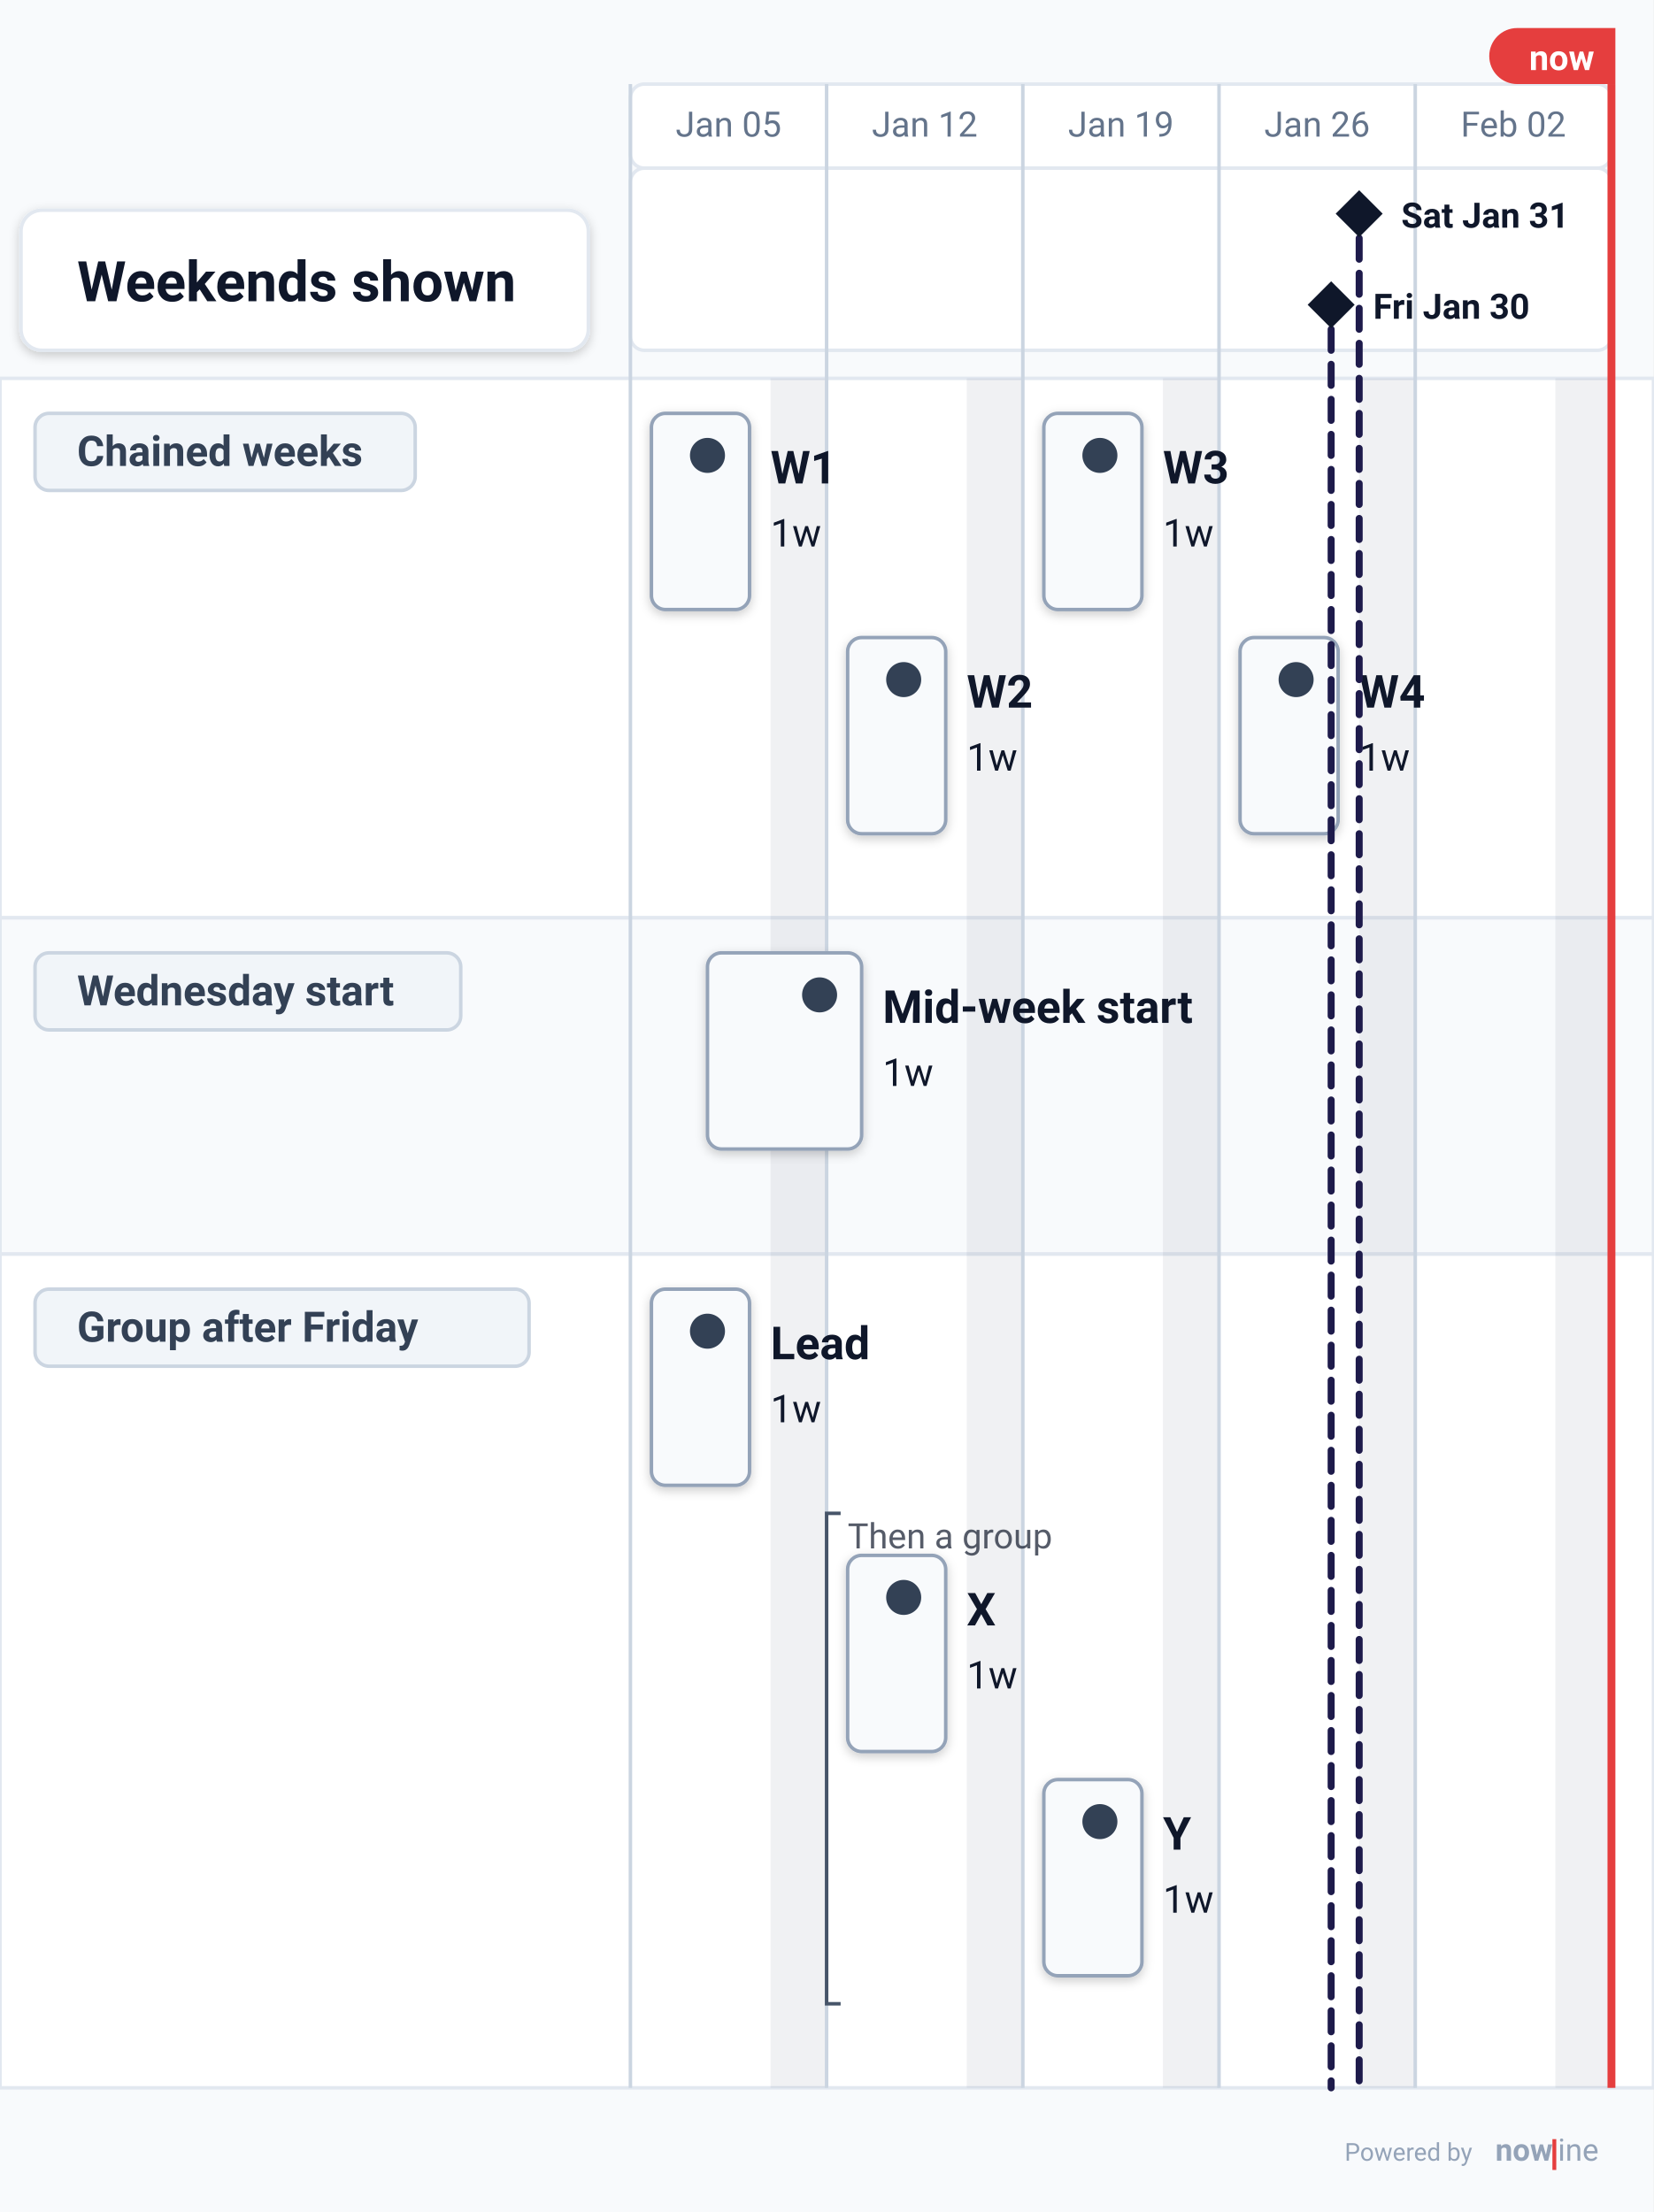
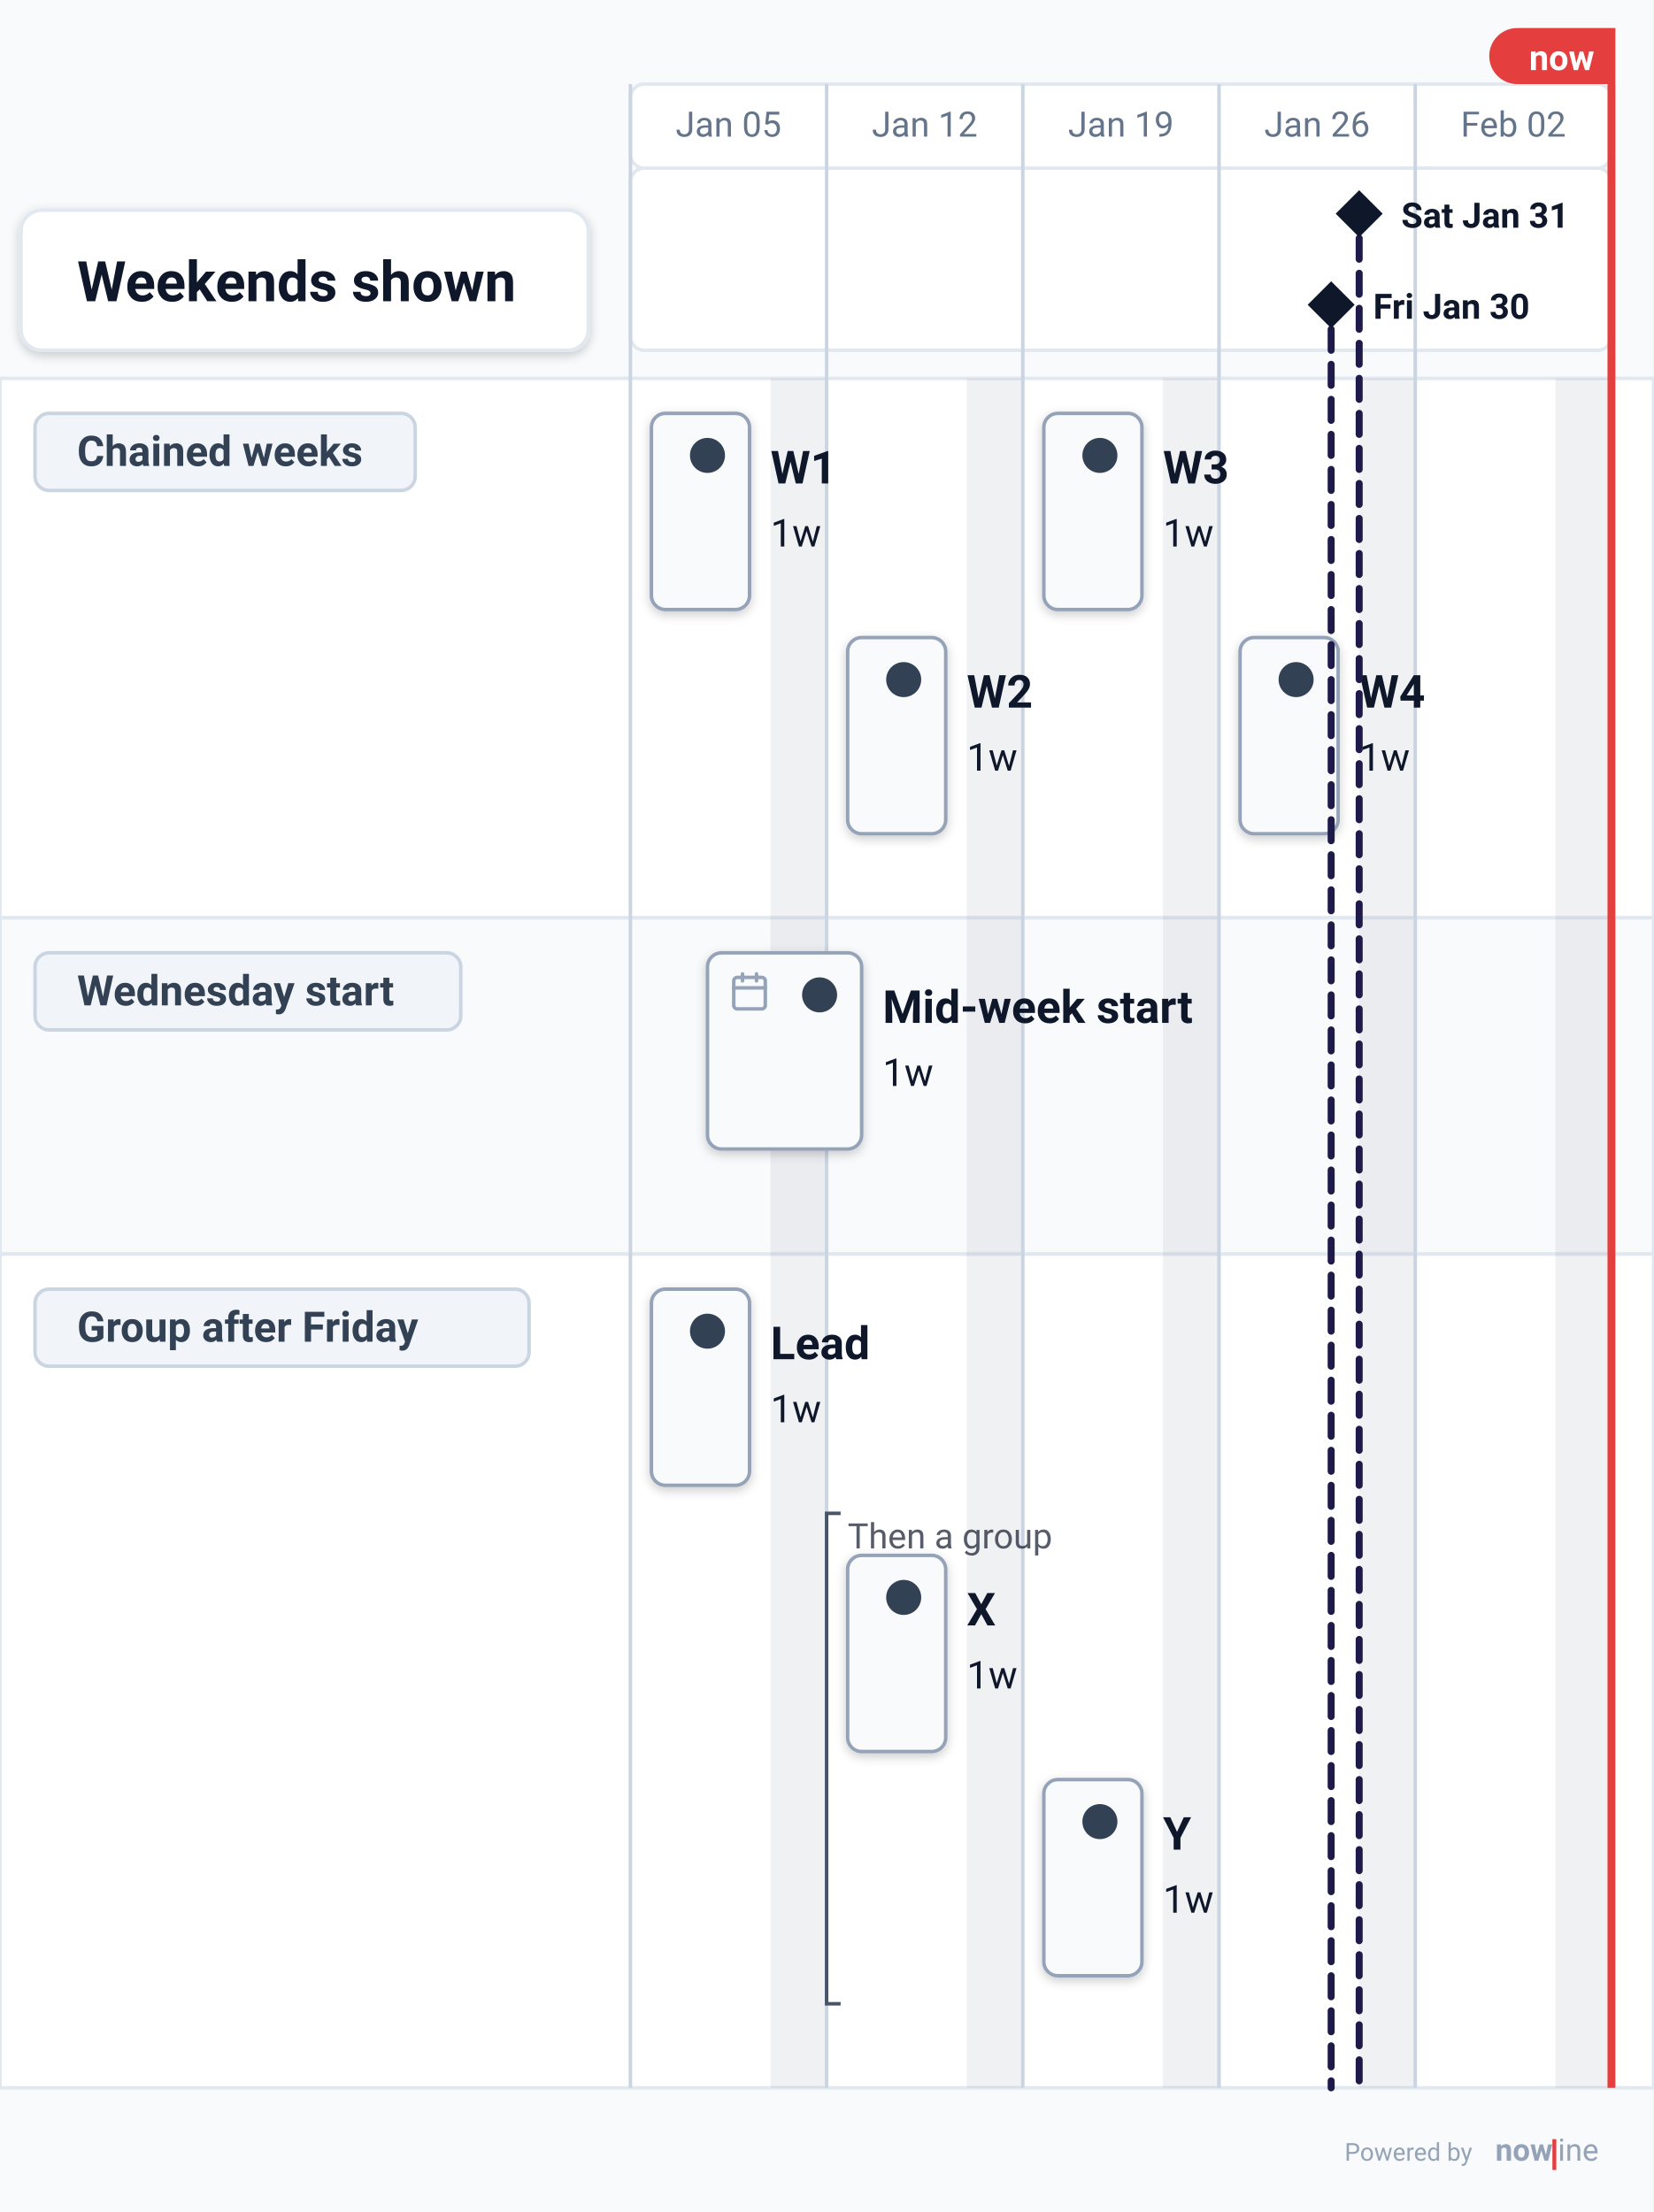
<svg xmlns="http://www.w3.org/2000/svg" data-generator="nowline" data-theme="light" height="631.44" viewBox="0 0 471.92 631.44" width="471.92">
  <defs>
    <filter height="200%" id="nl-0-root-shadow-subtle" width="200%" x="-50%" y="-50%">
      <feGaussianBlur in="SourceAlpha" stdDeviation="1.5" />
      <feOffset dx="0" dy="1" result="offsetblur" />
      <feComponentTransfer>
        <feFuncA type="linear" slope="0.2" />
      </feComponentTransfer>
      <feMerge>
        <feMergeNode />
        <feMergeNode in="SourceGraphic" />
      </feMerge>
    </filter>
    <filter height="200%" id="nl-0-root-shadow-soft" width="200%" x="-50%" y="-50%">
      <feGaussianBlur in="SourceAlpha" stdDeviation="5" />
      <feOffset dx="0" dy="3" result="offsetblur" />
      <feComponentTransfer>
        <feFuncA type="linear" slope="0.3" />
      </feComponentTransfer>
      <feMerge>
        <feMergeNode />
        <feMergeNode in="SourceGraphic" />
      </feMerge>
    </filter>
    <filter height="200%" id="nl-0-root-shadow-hard" width="200%" x="-50%" y="-50%">
      <feGaussianBlur in="SourceAlpha" stdDeviation="0" />
      <feOffset dx="2" dy="2" result="offsetblur" />
      <feComponentTransfer>
        <feFuncA type="linear" slope="0.45" />
      </feComponentTransfer>
      <feMerge>
        <feMergeNode />
        <feMergeNode in="SourceGraphic" />
      </feMerge>
    </filter>
    <marker id="nl-0-root-arrow" viewBox="0 0 10 10" refX="9" refY="5" markerWidth="7" markerHeight="7" orient="auto">
      <path d="M 0 0 L 10 5 L 0 10 z" fill="#475569" />
    </marker>
    <marker id="nl-0-root-arrow-light" viewBox="0 0 10 10" refX="9" refY="5" markerWidth="7" markerHeight="7" orient="auto">
      <path d="M 0 0 L 10 5 L 0 10 z" fill="#94a3b8" />
    </marker>
    <marker id="nl-0-root-arrow-dark" viewBox="0 0 10 10" refX="9" refY="5" markerWidth="7" markerHeight="7" orient="auto">
      <path d="M 0 0 L 10 5 L 0 10 z" fill="#0f172a" />
    </marker>
  </defs>
  <rect fill="#f8fafc" height="631.44" width="471.92" x="0" y="0" />
  <g data-layer="timeline">
    <rect fill="#ffffff" height="24" rx="4" ry="4" stroke="#e2e8f0" stroke-width="1" width="280" x="179.92" y="24" />
    <rect fill="#ffffff" height="52" rx="4" ry="4" stroke="#e2e8f0" stroke-width="1" width="280" x="179.92" y="48" />
    <text fill="#64748b" font-family="system-ui, -apple-system, &quot;Segoe UI&quot;, Roboto, sans-serif" font-size="10" text-anchor="middle" x="207.92" y="39">Jan 05</text>
    <text fill="#64748b" font-family="system-ui, -apple-system, &quot;Segoe UI&quot;, Roboto, sans-serif" font-size="10" text-anchor="middle" x="263.92" y="39">Jan 12</text>
    <text fill="#64748b" font-family="system-ui, -apple-system, &quot;Segoe UI&quot;, Roboto, sans-serif" font-size="10" text-anchor="middle" x="319.92" y="39">Jan 19</text>
    <text fill="#64748b" font-family="system-ui, -apple-system, &quot;Segoe UI&quot;, Roboto, sans-serif" font-size="10" text-anchor="middle" x="375.92" y="39">Jan 26</text>
    <text fill="#64748b" font-family="system-ui, -apple-system, &quot;Segoe UI&quot;, Roboto, sans-serif" font-size="10" text-anchor="middle" x="431.92" y="39">Feb 02</text>
  </g>
  <g data-id="chain" data-layer="swimlane-bg">
    <rect fill="#ffffff" height="154" stroke="#e2e8f0" stroke-width="1" width="471.92" x="0" y="108" />
  </g>
  <g data-id="wed" data-layer="swimlane-bg">
    <rect fill="#f8fafc" height="96" stroke="#e2e8f0" stroke-width="1" width="471.92" x="0" y="262" />
  </g>
  <g data-id="after" data-layer="swimlane-bg">
    <rect fill="#ffffff" height="238" stroke="#e2e8f0" stroke-width="1" width="471.92" x="0" y="358" />
  </g>
  <g data-layer="non-working">
    <rect fill="#64748b" fill-opacity="0.1" height="488" width="16" x="219.92" y="108" />
    <rect fill="#64748b" fill-opacity="0.1" height="488" width="16" x="275.92" y="108" />
    <rect fill="#64748b" fill-opacity="0.1" height="488" width="16" x="331.92" y="108" />
    <rect fill="#64748b" fill-opacity="0.1" height="488" width="16" x="387.92" y="108" />
    <rect fill="#64748b" fill-opacity="0.1" height="488" width="16" x="443.92" y="108" />
  </g>
  <g data-layer="grid">
    <line stroke="#cbd5e1" stroke-width="1" x1="179.92" x2="179.92" y1="24" y2="596" />
    <line stroke="#cbd5e1" stroke-width="1" x1="235.92" x2="235.92" y1="24" y2="596" />
    <line stroke="#cbd5e1" stroke-width="1" x1="291.92" x2="291.92" y1="24" y2="596" />
    <line stroke="#cbd5e1" stroke-width="1" x1="347.92" x2="347.92" y1="24" y2="596" />
    <line stroke="#cbd5e1" stroke-width="1" x1="403.92" x2="403.92" y1="24" y2="596" />
    <line stroke="#cbd5e1" stroke-width="1" x1="459.92" x2="459.92" y1="24" y2="596" />
  </g>
  <g data-id="chain" data-layer="swimlane">
    <rect fill="#f1f5f9" height="22" rx="4" ry="4" stroke="#cbd5e1" stroke-width="1" width="108.5" x="10" y="118" />
    <text fill="#334155" font-family="system-ui, -apple-system, &quot;Segoe UI&quot;, Roboto, sans-serif" font-size="12" font-weight="600" x="22" y="133">Chained weeks</text>
    <g data-id="w1" data-layer="item">
      <rect fill="#f8fafc" filter="url(#nl-0-root-shadow-subtle)" height="56" rx="4" ry="4" stroke="#94a3b8" stroke-width="1" width="28" x="185.92" y="118" />
      <circle cx="201.92" cy="130" fill="#334155" r="5" />
      <text fill="#0f172a" font-family="system-ui, -apple-system, &quot;Segoe UI&quot;, Roboto, sans-serif" font-size="13" font-weight="600" x="219.92" y="138">W1</text>
      <text fill="#0f172a" font-family="system-ui, -apple-system, &quot;Segoe UI&quot;, Roboto, sans-serif" font-size="11" x="219.92" y="156">1w</text>
    </g>
    <g data-id="w2" data-layer="item">
      <rect fill="#f8fafc" filter="url(#nl-0-root-shadow-subtle)" height="56" rx="4" ry="4" stroke="#94a3b8" stroke-width="1" width="28" x="241.92" y="182" />
      <circle cx="257.92" cy="194" fill="#334155" r="5" />
      <text fill="#0f172a" font-family="system-ui, -apple-system, &quot;Segoe UI&quot;, Roboto, sans-serif" font-size="13" font-weight="600" x="275.92" y="202">W2</text>
      <text fill="#0f172a" font-family="system-ui, -apple-system, &quot;Segoe UI&quot;, Roboto, sans-serif" font-size="11" x="275.92" y="220">1w</text>
    </g>
    <g data-id="w3" data-layer="item">
      <rect fill="#f8fafc" filter="url(#nl-0-root-shadow-subtle)" height="56" rx="4" ry="4" stroke="#94a3b8" stroke-width="1" width="28" x="297.92" y="118" />
      <circle cx="313.92" cy="130" fill="#334155" r="5" />
      <text fill="#0f172a" font-family="system-ui, -apple-system, &quot;Segoe UI&quot;, Roboto, sans-serif" font-size="13" font-weight="600" x="331.92" y="138">W3</text>
      <text fill="#0f172a" font-family="system-ui, -apple-system, &quot;Segoe UI&quot;, Roboto, sans-serif" font-size="11" x="331.92" y="156">1w</text>
    </g>
    <g data-id="w4" data-layer="item">
      <rect fill="#f8fafc" filter="url(#nl-0-root-shadow-subtle)" height="56" rx="4" ry="4" stroke="#94a3b8" stroke-width="1" width="28" x="353.92" y="182" />
      <circle cx="369.92" cy="194" fill="#334155" r="5" />
      <text fill="#0f172a" font-family="system-ui, -apple-system, &quot;Segoe UI&quot;, Roboto, sans-serif" font-size="13" font-weight="600" x="387.92" y="202">W4</text>
      <text fill="#0f172a" font-family="system-ui, -apple-system, &quot;Segoe UI&quot;, Roboto, sans-serif" font-size="11" x="387.92" y="220">1w</text>
    </g>
  </g>
  <g data-id="wed" data-layer="swimlane">
    <rect fill="#f1f5f9" height="22" rx="4" ry="4" stroke="#cbd5e1" stroke-width="1" width="121.5" x="10" y="272" />
    <text fill="#334155" font-family="system-ui, -apple-system, &quot;Segoe UI&quot;, Roboto, sans-serif" font-size="12" font-weight="600" x="22" y="287">Wednesday start</text>
    <g data-id="mid" data-layer="item">
      <rect fill="#f8fafc" filter="url(#nl-0-root-shadow-subtle)" height="56" rx="4" ry="4" stroke="#94a3b8" stroke-width="1" width="44" x="201.92" y="272" />
      <circle cx="233.92" cy="284" fill="#334155" r="5" />
+       <g data-date="2026-01-07" data-layer="inline-date-pin" data-side="after">
+         <svg x="207.92" y="277" width="12" height="12" viewBox="0 0 24 24" style="color:#94a3b8" aria-hidden="true">
+           <rect x="3" y="4" width="18" height="18" rx="2" ry="2" fill="none" stroke="currentColor" stroke-width="2" stroke-linecap="round" stroke-linejoin="round" />
+           <line x1="16" x2="16" y1="2" y2="6" stroke="currentColor" stroke-width="2" stroke-linecap="round" stroke-linejoin="round" />
+           <line x1="8" x2="8" y1="2" y2="6" stroke="currentColor" stroke-width="2" stroke-linecap="round" stroke-linejoin="round" />
+           <line x1="3" x2="21" y1="10" y2="10" stroke="currentColor" stroke-width="2" stroke-linecap="round" stroke-linejoin="round" />
+         </svg>
+       </g>
      <text fill="#0f172a" font-family="system-ui, -apple-system, &quot;Segoe UI&quot;, Roboto, sans-serif" font-size="13" font-weight="600" x="251.92" y="292">Mid-week start</text>
      <text fill="#0f172a" font-family="system-ui, -apple-system, &quot;Segoe UI&quot;, Roboto, sans-serif" font-size="11" x="251.92" y="310">1w</text>
    </g>
  </g>
  <g data-id="after" data-layer="swimlane">
    <rect fill="#f1f5f9" height="22" rx="4" ry="4" stroke="#cbd5e1" stroke-width="1" width="141" x="10" y="368" />
    <text fill="#334155" font-family="system-ui, -apple-system, &quot;Segoe UI&quot;, Roboto, sans-serif" font-size="12" font-weight="600" x="22" y="383">Group after Friday</text>
    <g data-id="lead" data-layer="item">
      <rect fill="#f8fafc" filter="url(#nl-0-root-shadow-subtle)" height="56" rx="4" ry="4" stroke="#94a3b8" stroke-width="1" width="28" x="185.92" y="368" />
      <circle cx="201.92" cy="380" fill="#334155" r="5" />
      <text fill="#0f172a" font-family="system-ui, -apple-system, &quot;Segoe UI&quot;, Roboto, sans-serif" font-size="13" font-weight="600" x="219.92" y="388">Lead</text>
      <text fill="#0f172a" font-family="system-ui, -apple-system, &quot;Segoe UI&quot;, Roboto, sans-serif" font-size="11" x="219.92" y="406">1w</text>
    </g>
    <g data-id="g" data-layer="group">
      <path d="M239.92 432 L235.92 432 L235.92 572 L239.92 572" fill="none" stroke="#475569" stroke-width="1" />
      <text fill="#0f172a" fill-opacity="0.7" font-family="system-ui, -apple-system, &quot;Segoe UI&quot;, Roboto, sans-serif" font-size="10" font-style="normal" font-weight="400" x="241.92" y="442">Then a group</text>
      <g data-id="x" data-layer="item">
        <rect fill="#f8fafc" filter="url(#nl-0-root-shadow-subtle)" height="56" rx="4" ry="4" stroke="#94a3b8" stroke-width="1" width="28" x="241.92" y="444" />
        <circle cx="257.92" cy="456" fill="#334155" r="5" />
        <text fill="#0f172a" font-family="system-ui, -apple-system, &quot;Segoe UI&quot;, Roboto, sans-serif" font-size="13" font-weight="600" x="275.92" y="464">X</text>
        <text fill="#0f172a" font-family="system-ui, -apple-system, &quot;Segoe UI&quot;, Roboto, sans-serif" font-size="11" x="275.92" y="482">1w</text>
      </g>
      <g data-id="y" data-layer="item">
        <rect fill="#f8fafc" filter="url(#nl-0-root-shadow-subtle)" height="56" rx="4" ry="4" stroke="#94a3b8" stroke-width="1" width="28" x="297.92" y="508" />
        <circle cx="313.92" cy="520" fill="#334155" r="5" />
        <text fill="#0f172a" font-family="system-ui, -apple-system, &quot;Segoe UI&quot;, Roboto, sans-serif" font-size="13" font-weight="600" x="331.92" y="528">Y</text>
        <text fill="#0f172a" font-family="system-ui, -apple-system, &quot;Segoe UI&quot;, Roboto, sans-serif" font-size="11" x="331.92" y="546">1w</text>
      </g>
    </g>
  </g>
  <line stroke="#1e1b4b" stroke-dasharray="6 4" stroke-linecap="round" stroke-width="2" x1="379.92" x2="379.92" y1="94" y2="596" />
  <line stroke="#1e1b4b" stroke-dasharray="6 4" stroke-linecap="round" stroke-width="2" x1="387.92" x2="387.92" y1="68" y2="596" />
  <g data-id="fri" data-layer="milestone">
    <path d="M379.92 81 L385.92 87 L379.92 93 L373.92 87 Z" fill="#0f172a" stroke="#0f172a" stroke-width="1" />
    <text fill="#0f172a" font-family="system-ui, -apple-system, &quot;Segoe UI&quot;, Roboto, sans-serif" font-size="10" font-weight="600" x="391.92" y="91">Fri Jan 30</text>
  </g>
  <g data-id="sat" data-layer="milestone">
    <path d="M387.92 55 L393.92 61 L387.92 67 L381.92 61 Z" fill="#0f172a" stroke="#0f172a" stroke-width="1" />
    <text fill="#0f172a" font-family="system-ui, -apple-system, &quot;Segoe UI&quot;, Roboto, sans-serif" font-size="10" font-weight="600" x="399.92" y="65">Sat Jan 31</text>
  </g>
  <g data-layer="nowline">
    <line stroke="#e53e3e" stroke-width="2.25" x1="459.92" x2="459.92" y1="24" y2="596" />
    <path d="M 461.04 8 L 433.04 8 A 8 8 0 0 0 425.04 16 L 425.04 16 A 8 8 0 0 0 433.04 24 L 461.04 24 Z" fill="#e53e3e" />
    <text fill="#ffffff" font-family="system-ui, -apple-system, &quot;Segoe UI&quot;, Roboto, sans-serif" font-size="10" font-weight="700" text-anchor="end" x="455.04" y="20">now</text>
  </g>
  <g data-id="nl-0-root-header" data-layer="header">
    <rect fill="#ffffff" filter="url(#nl-0-root-shadow-subtle)" height="40" rx="6" ry="6" stroke="#e2e8f0" stroke-width="1" width="161.92" x="6" y="60" />
    <text fill="#0f172a" font-family="system-ui, -apple-system, &quot;Segoe UI&quot;, Roboto, sans-serif" font-size="16" font-weight="600" x="22" y="86">Weekends shown</text>
  </g>
  <a aria-label="Powered by nowline" href="https://nowline.io" rel="noopener" target="_blank">
    <g data-layer="attribution">
      <g transform="translate(383.76 608) scale(0.22)">
        <text fill="#94a3b8" font-family="system-ui, -apple-system, &quot;Segoe UI&quot;, Roboto, sans-serif" font-size="32" font-weight="400" x="0" y="40">Powered by</text>
        <text fill="#94a3b8" font-family="system-ui, -apple-system, &quot;Segoe UI&quot;, Roboto, sans-serif" font-size="40" font-weight="700" x="195.6" y="40">now</text>
        <rect fill="#e53e3e" height="40" width="5" x="269.6" y="12" />
        <text fill="#94a3b8" font-family="system-ui, -apple-system, &quot;Segoe UI&quot;, Roboto, sans-serif" font-size="40" font-weight="400" x="276.6" y="40">ine</text>
      </g>
    </g>
  </a>
</svg>
